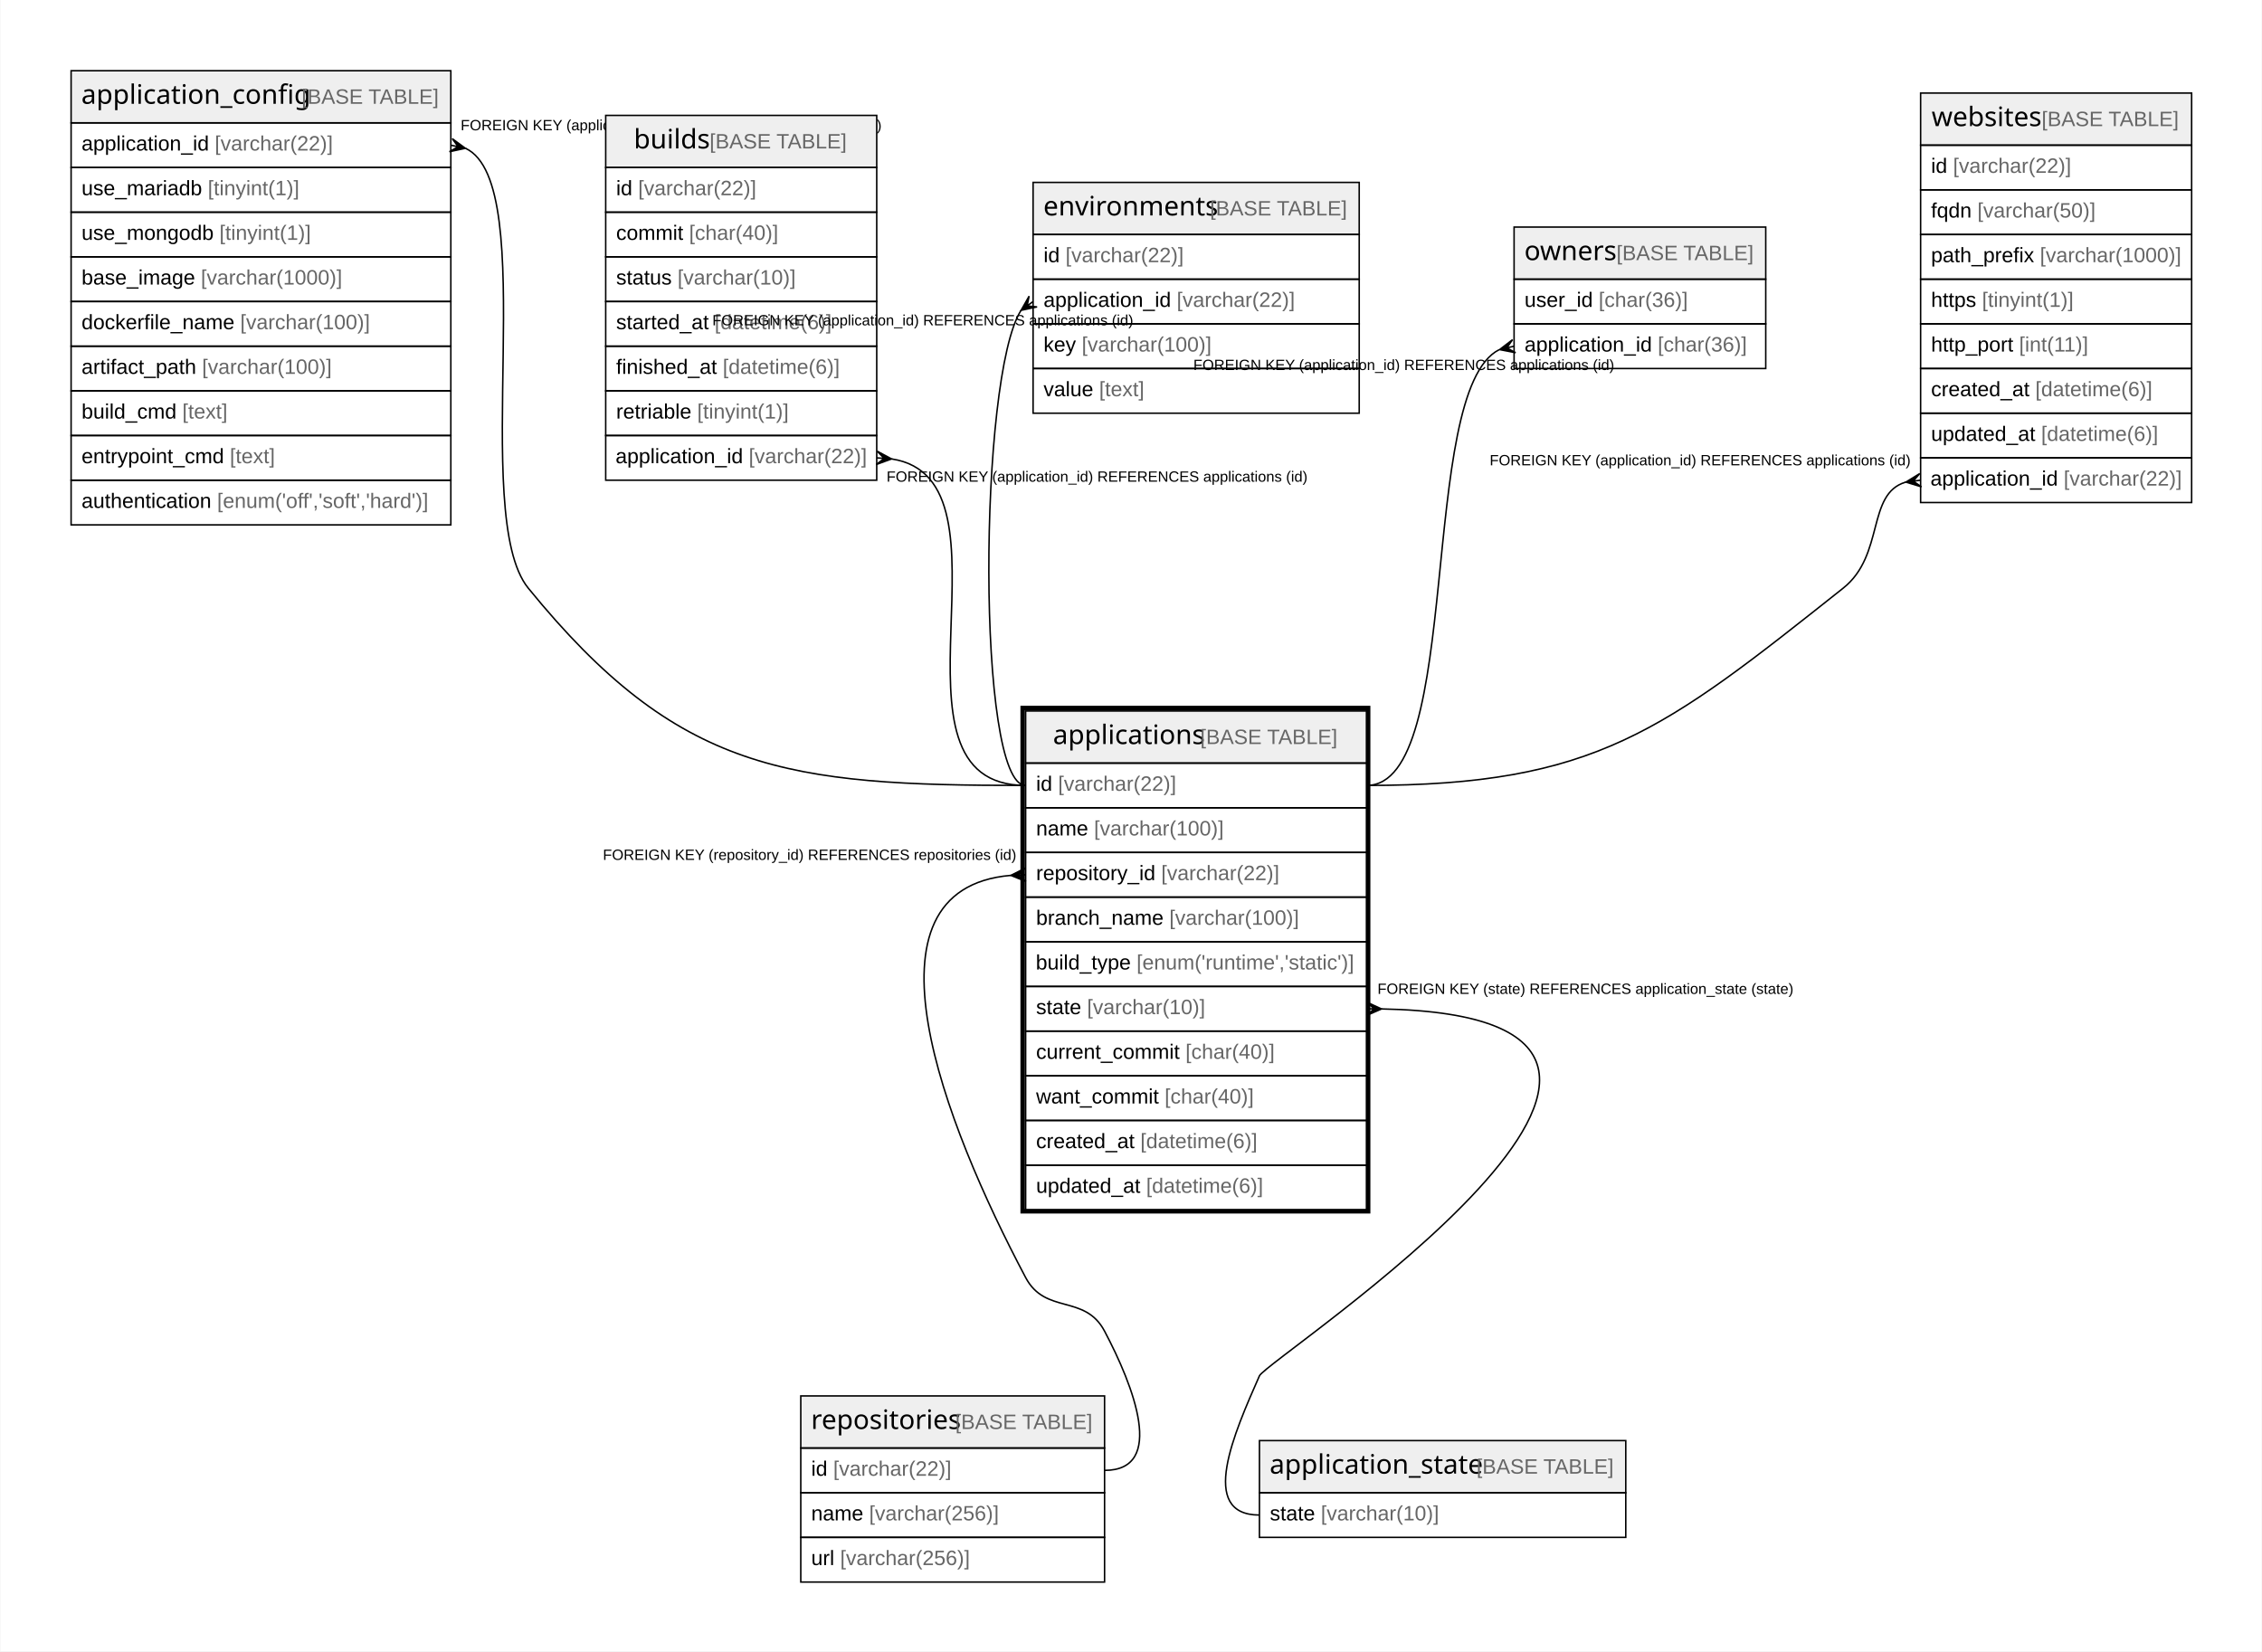
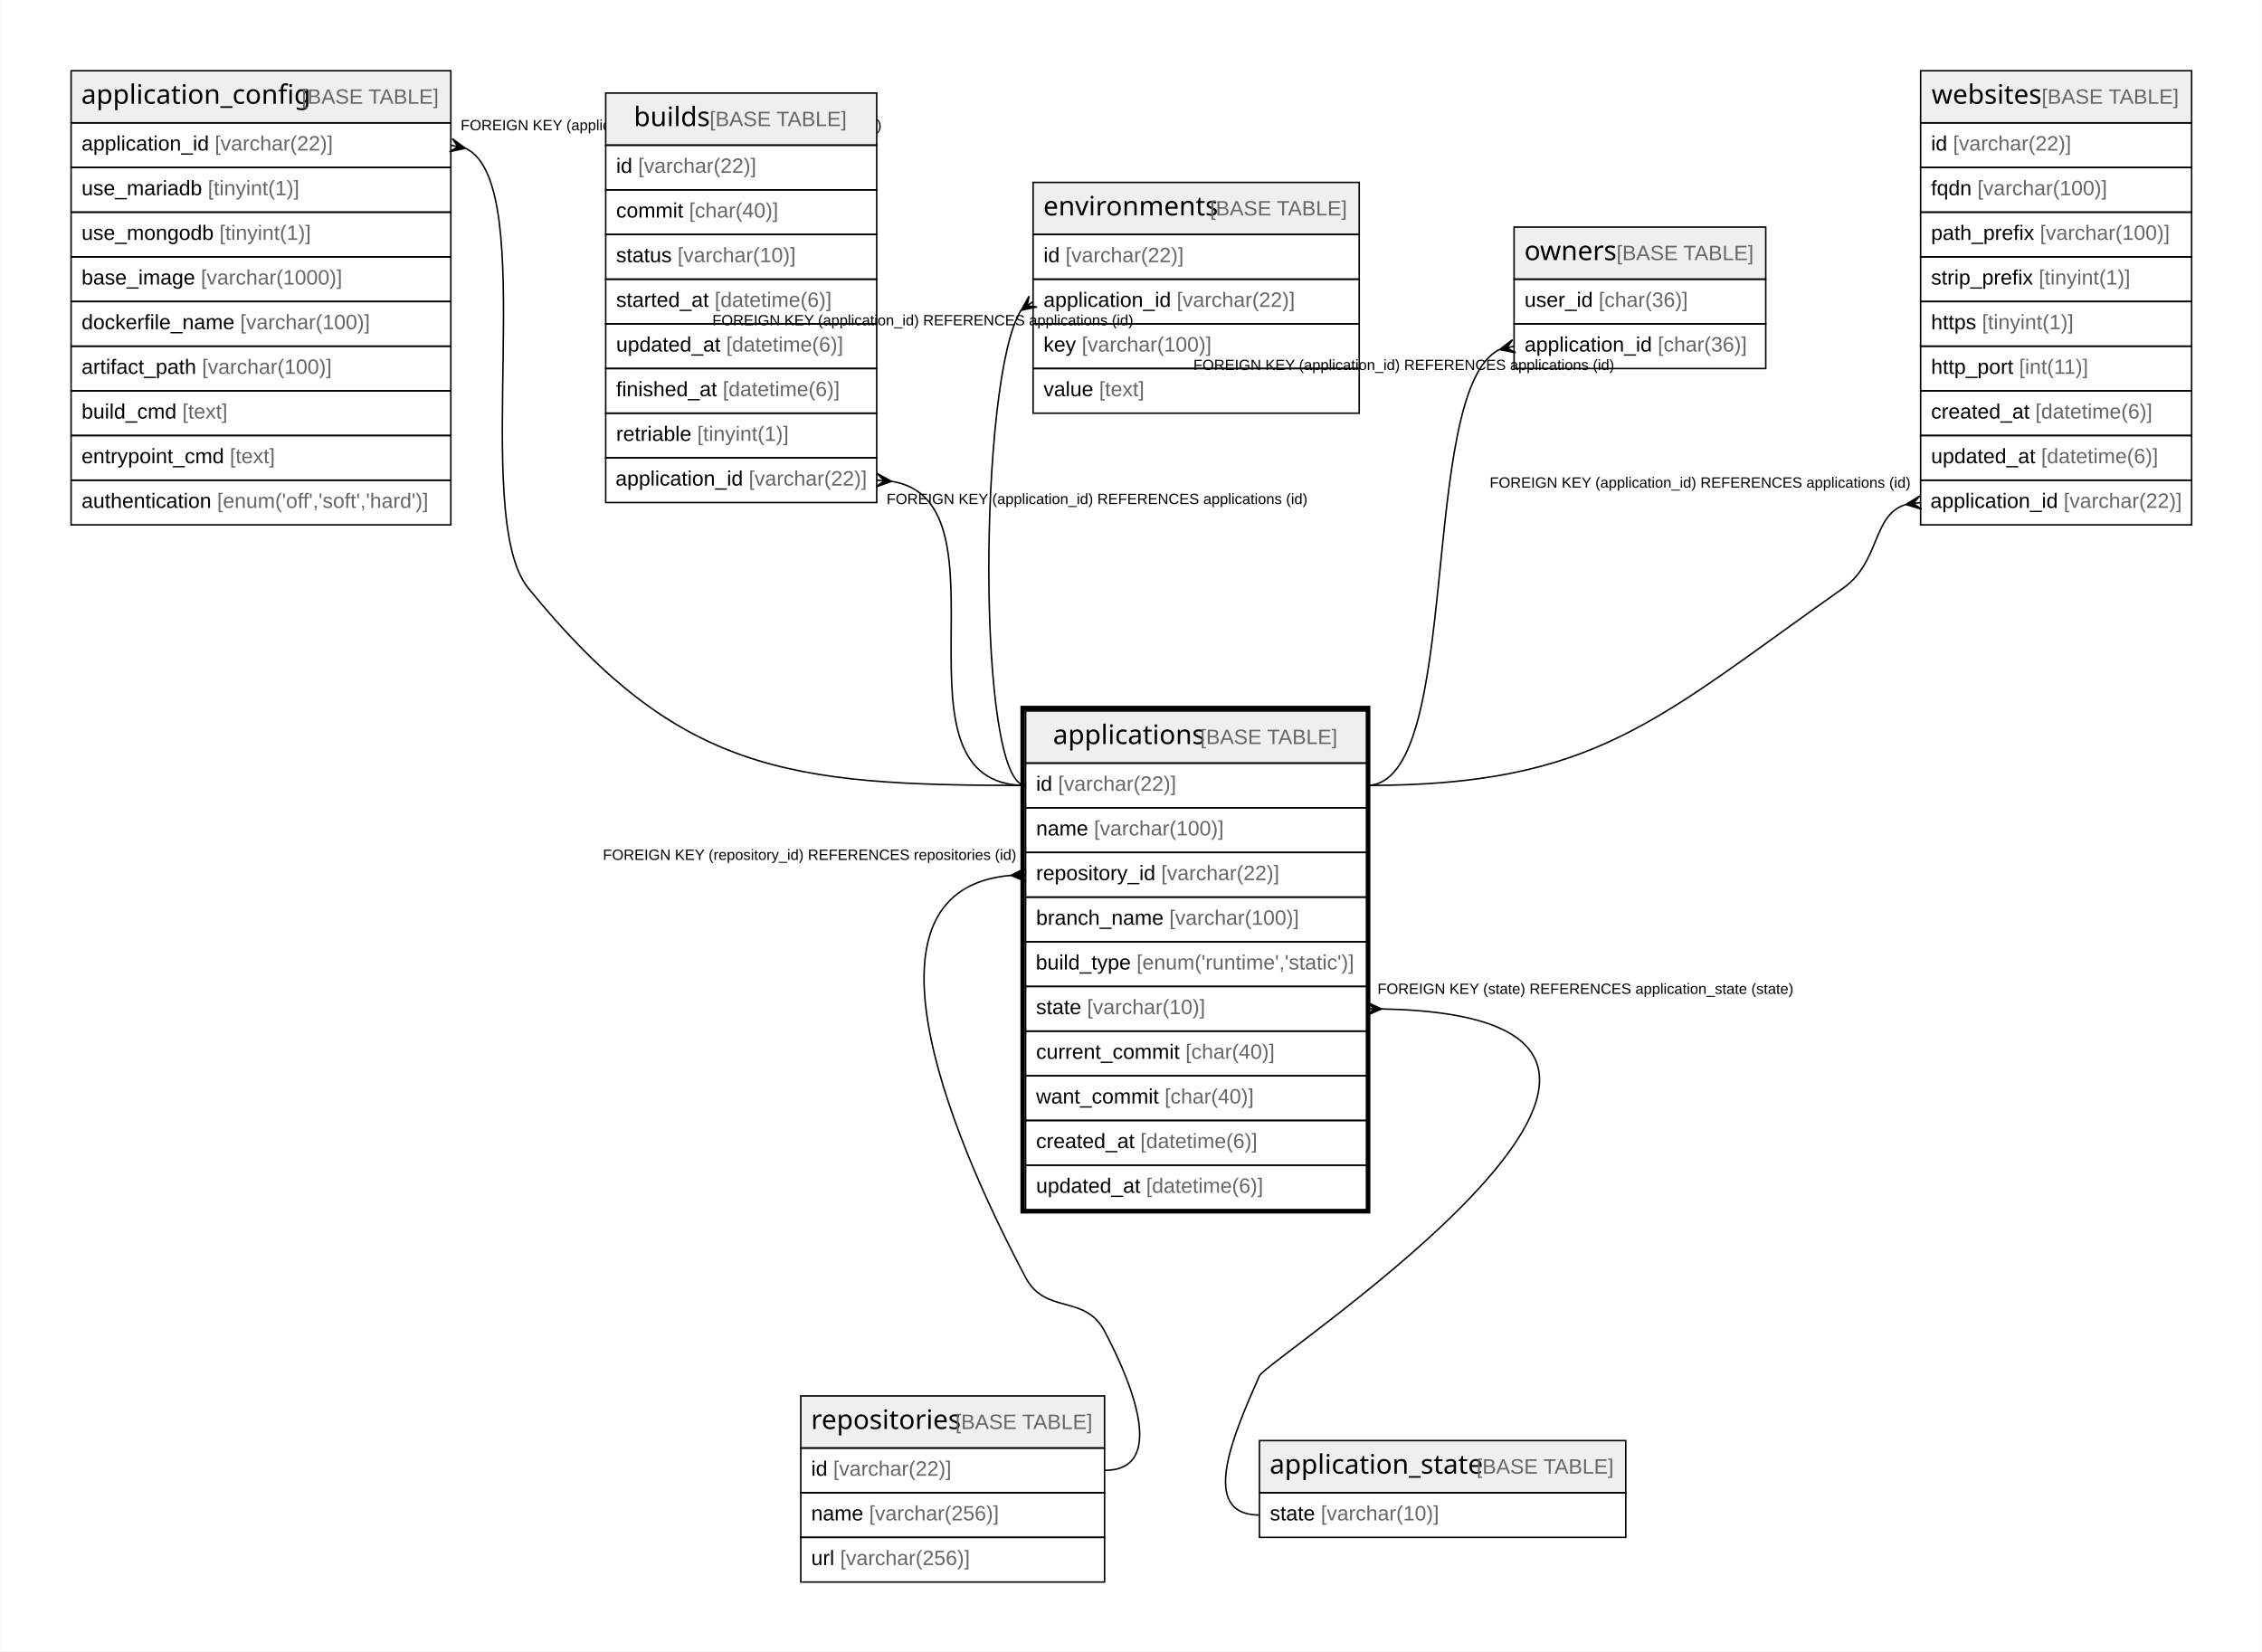
<svg xmlns="http://www.w3.org/2000/svg" width="1519pt" height="1109pt" viewBox="0.00 0.00 1518.50 1109.00">
  <g id="graph0" class="graph" transform="scale(1 1) rotate(0) translate(4 1105)">
    <polygon fill="#ffffff" stroke="transparent" points="-4,4 -4,-1105 1514.5,-1105 1514.5,4 -4,4" />
    <g id="node1" class="node">
      <polygon fill="#efefef" stroke="transparent" points="684.5,-592.5 684.5,-627.5 913.5,-627.5 913.5,-592.5 684.5,-592.5" />
      <polygon fill="none" stroke="#000000" points="684.5,-592.5 684.5,-627.5 913.5,-627.5 913.5,-592.5 684.5,-592.5" />
      <text text-anchor="start" x="702.862" y="-605.3" font-family="Arial Bold" font-size="18.00" fill="#000000">applications</text>
      <text text-anchor="start" x="797.884" y="-605.3" font-family="Arial" font-size="14.00" fill="#000000"> </text>
      <text text-anchor="start" x="801.775" y="-605.3" font-family="Arial" font-size="14.00" fill="#666666">[BASE TABLE]</text>
      <polygon fill="none" stroke="#000000" points="684.5,-562.5 684.5,-592.5 913.5,-592.5 913.5,-562.5 684.5,-562.5" />
      <text text-anchor="start" x="691.5" y="-573.9" font-family="Arial" font-size="14.00" fill="#000000">id </text>
      <text text-anchor="start" x="706.28" y="-573.9" font-family="Arial" font-size="14.00" fill="#666666">[varchar(22)]</text>
      <polygon fill="none" stroke="#000000" points="684.5,-532.5 684.5,-562.5 913.5,-562.5 913.5,-532.5 684.5,-532.5" />
      <text text-anchor="start" x="691.5" y="-543.9" font-family="Arial" font-size="14.00" fill="#000000">name </text>
      <text text-anchor="start" x="730.399" y="-543.9" font-family="Arial" font-size="14.00" fill="#666666">[varchar(100)]</text>
      <polygon fill="none" stroke="#000000" points="684.5,-502.5 684.5,-532.5 913.5,-532.5 913.5,-502.5 684.5,-502.5" />
      <text text-anchor="start" x="691.5" y="-513.9" font-family="Arial" font-size="14.00" fill="#000000">repository_id </text>
      <text text-anchor="start" x="775.511" y="-513.9" font-family="Arial" font-size="14.00" fill="#666666">[varchar(22)]</text>
      <polygon fill="none" stroke="#000000" points="684.5,-472.5 684.5,-502.5 913.5,-502.5 913.5,-472.5 684.5,-472.5" />
      <text text-anchor="start" x="691.5" y="-483.9" font-family="Arial" font-size="14.00" fill="#000000">branch_name </text>
      <text text-anchor="start" x="780.973" y="-483.9" font-family="Arial" font-size="14.00" fill="#666666">[varchar(100)]</text>
      <polygon fill="none" stroke="#000000" points="684.5,-442.5 684.5,-472.5 913.5,-472.5 913.5,-442.5 684.5,-442.5" />
      <text text-anchor="start" x="691.301" y="-453.9" font-family="Arial" font-size="14.00" fill="#000000">build_type </text>
      <text text-anchor="start" x="758.991" y="-453.9" font-family="Arial" font-size="14.00" fill="#666666">[enum('runtime','static')]</text>
      <polygon fill="none" stroke="#000000" points="684.5,-412.5 684.5,-442.5 913.5,-442.5 913.5,-412.5 684.5,-412.5" />
      <text text-anchor="start" x="691.5" y="-423.9" font-family="Arial" font-size="14.00" fill="#000000">state </text>
      <text text-anchor="start" x="725.737" y="-423.9" font-family="Arial" font-size="14.00" fill="#666666">[varchar(10)]</text>
      <polygon fill="none" stroke="#000000" points="684.5,-382.5 684.5,-412.5 913.5,-412.5 913.5,-382.5 684.5,-382.5" />
      <text text-anchor="start" x="691.5" y="-393.9" font-family="Arial" font-size="14.00" fill="#000000">current_commit </text>
      <text text-anchor="start" x="791.834" y="-393.9" font-family="Arial" font-size="14.00" fill="#666666">[char(40)]</text>
      <polygon fill="none" stroke="#000000" points="684.5,-352.5 684.5,-382.5 913.5,-382.5 913.5,-352.5 684.5,-352.5" />
      <text text-anchor="start" x="691.5" y="-363.9" font-family="Arial" font-size="14.00" fill="#000000">want_commit </text>
      <text text-anchor="start" x="777.837" y="-363.9" font-family="Arial" font-size="14.00" fill="#666666">[char(40)]</text>
      <polygon fill="none" stroke="#000000" points="684.5,-322.5 684.5,-352.5 913.5,-352.5 913.5,-322.5 684.5,-322.5" />
      <text text-anchor="start" x="691.5" y="-333.9" font-family="Arial" font-size="14.00" fill="#000000">created_at </text>
      <text text-anchor="start" x="761.528" y="-333.9" font-family="Arial" font-size="14.00" fill="#666666">[datetime(6)]</text>
      <polygon fill="none" stroke="#000000" points="684.5,-292.5 684.5,-322.5 913.5,-322.5 913.5,-292.5 684.5,-292.5" />
      <text text-anchor="start" x="691.5" y="-303.9" font-family="Arial" font-size="14.00" fill="#000000">updated_at </text>
      <text text-anchor="start" x="765.433" y="-303.9" font-family="Arial" font-size="14.00" fill="#666666">[datetime(6)]</text>
      <polygon fill="none" stroke="#000000" stroke-width="3" points="682.5,-291.5 682.5,-629.5 914.5,-629.5 914.5,-291.5 682.5,-291.5" />
    </g>
    <g id="node7" class="node">
      <polygon fill="#efefef" stroke="transparent" points="533.5,-132.5 533.5,-167.5 737.5,-167.5 737.5,-132.5 533.5,-132.5" />
      <polygon fill="none" stroke="#000000" points="533.5,-132.5 533.5,-167.5 737.5,-167.5 737.5,-132.5 533.5,-132.5" />
      <text text-anchor="start" x="540.37" y="-145.3" font-family="Arial Bold" font-size="18.00" fill="#000000">repositories</text>
      <text text-anchor="start" x="633.376" y="-145.3" font-family="Arial" font-size="14.00" fill="#000000"> </text>
      <text text-anchor="start" x="637.267" y="-145.3" font-family="Arial" font-size="14.00" fill="#666666">[BASE TABLE]</text>
      <polygon fill="none" stroke="#000000" points="533.5,-102.5 533.5,-132.5 737.5,-132.5 737.5,-102.5 533.5,-102.5" />
      <text text-anchor="start" x="540.5" y="-113.9" font-family="Arial" font-size="14.00" fill="#000000">id </text>
      <text text-anchor="start" x="555.28" y="-113.9" font-family="Arial" font-size="14.00" fill="#666666">[varchar(22)]</text>
      <polygon fill="none" stroke="#000000" points="533.5,-72.5 533.5,-102.5 737.5,-102.5 737.5,-72.5 533.5,-72.5" />
      <text text-anchor="start" x="540.5" y="-83.9" font-family="Arial" font-size="14.00" fill="#000000">name </text>
      <text text-anchor="start" x="579.399" y="-83.9" font-family="Arial" font-size="14.00" fill="#666666">[varchar(256)]</text>
      <polygon fill="none" stroke="#000000" points="533.5,-42.5 533.5,-72.5 737.5,-72.5 737.5,-42.5 533.5,-42.5" />
      <text text-anchor="start" x="540.5" y="-53.9" font-family="Arial" font-size="14.00" fill="#000000">url </text>
      <text text-anchor="start" x="559.94" y="-53.9" font-family="Arial" font-size="14.00" fill="#666666">[varchar(256)]</text>
    </g>
    <g id="edge6" class="edge">
      <path fill="none" stroke="#000000" d="M674.403,-517.083C568.019,-507.925 629.88,-350.129 684.5,-247 697.828,-221.836 724.172,-236.164 737.5,-211 756.949,-174.277 779.056,-117.5 737.5,-117.5" />
      <polygon fill="#000000" stroke="#000000" points="674.509,-517.087 684.314,-521.996 679.504,-517.293 684.5,-517.5 684.5,-517.5 684.5,-517.5 679.504,-517.293 684.686,-513.004 674.509,-517.087 674.509,-517.087" />
      <text text-anchor="start" x="400.611" y="-527.5" font-family="Arial" font-size="10.00" fill="#000000">FOREIGN KEY (repository_id) REFERENCES repositories (id)</text>
    </g>
    <g id="node8" class="node">
      <polygon fill="#efefef" stroke="transparent" points="841.5,-102.5 841.5,-137.5 1087.5,-137.5 1087.5,-102.5 841.5,-102.5" />
      <polygon fill="none" stroke="#000000" points="841.5,-102.5 841.5,-137.5 1087.5,-137.5 1087.5,-102.5 841.5,-102.5" />
      <text text-anchor="start" x="848.351" y="-115.3" font-family="Arial Bold" font-size="18.00" fill="#000000">application_state</text>
      <text text-anchor="start" x="983.396" y="-115.3" font-family="Arial" font-size="14.00" fill="#000000"> </text>
      <text text-anchor="start" x="987.286" y="-115.3" font-family="Arial" font-size="14.00" fill="#666666">[BASE TABLE]</text>
      <polygon fill="none" stroke="#000000" points="841.5,-72.5 841.5,-102.5 1087.5,-102.5 1087.5,-72.5 841.5,-72.5" />
      <text text-anchor="start" x="848.5" y="-83.9" font-family="Arial" font-size="14.00" fill="#000000">state </text>
      <text text-anchor="start" x="882.737" y="-83.9" font-family="Arial" font-size="14.00" fill="#666666">[varchar(10)]</text>
    </g>
    <g id="edge7" class="edge">
      <path fill="none" stroke="#000000" d="M923.638,-427.404C1201.093,-422.023 846.505,-192.378 841.5,-181 824.767,-142.962 799.944,-87.5 841.5,-87.5" />
      <polygon fill="#000000" stroke="#000000" points="923.5,-427.405 913.457,-423 918.5,-427.453 913.5,-427.5 913.5,-427.5 913.5,-427.5 918.5,-427.453 913.543,-432 923.5,-427.405 923.5,-427.405" />
      <text text-anchor="start" x="920.761" y="-437.5" font-family="Arial" font-size="10.00" fill="#000000">FOREIGN KEY (state) REFERENCES application_state (state)</text>
    </g>
    <g id="node2" class="node">
      <polygon fill="#efefef" stroke="transparent" points="43.5,-1022.5 43.5,-1057.5 298.5,-1057.5 298.5,-1022.5 43.5,-1022.5" />
      <polygon fill="none" stroke="#000000" points="43.5,-1022.5 43.5,-1057.5 298.5,-1057.5 298.5,-1022.5 43.5,-1022.5" />
      <text text-anchor="start" x="50.352" y="-1035.3" font-family="Arial Bold" font-size="18.00" fill="#000000">application_config</text>
      <text text-anchor="start" x="194.395" y="-1035.3" font-family="Arial" font-size="14.00" fill="#000000"> </text>
      <text text-anchor="start" x="198.285" y="-1035.3" font-family="Arial" font-size="14.00" fill="#666666">[BASE TABLE]</text>
      <polygon fill="none" stroke="#000000" points="43.5,-992.5 43.5,-1022.5 298.5,-1022.5 298.5,-992.5 43.5,-992.5" />
      <text text-anchor="start" x="50.5" y="-1003.9" font-family="Arial" font-size="14.00" fill="#000000">application_id </text>
      <text text-anchor="start" x="139.968" y="-1003.9" font-family="Arial" font-size="14.00" fill="#666666">[varchar(22)]</text>
      <polygon fill="none" stroke="#000000" points="43.5,-962.5 43.5,-992.5 298.5,-992.5 298.5,-962.5 43.5,-962.5" />
      <text text-anchor="start" x="50.5" y="-973.9" font-family="Arial" font-size="14.00" fill="#000000">use_mariadb </text>
      <text text-anchor="start" x="135.297" y="-973.9" font-family="Arial" font-size="14.00" fill="#666666">[tinyint(1)]</text>
      <polygon fill="none" stroke="#000000" points="43.5,-932.5 43.5,-962.5 298.5,-962.5 298.5,-932.5 43.5,-932.5" />
      <text text-anchor="start" x="50.5" y="-943.9" font-family="Arial" font-size="14.00" fill="#000000">use_mongodb </text>
      <text text-anchor="start" x="143.095" y="-943.9" font-family="Arial" font-size="14.00" fill="#666666">[tinyint(1)]</text>
      <polygon fill="none" stroke="#000000" points="43.5,-902.5 43.5,-932.5 298.5,-932.5 298.5,-902.5 43.5,-902.5" />
      <text text-anchor="start" x="50.5" y="-913.9" font-family="Arial" font-size="14.00" fill="#000000">base_image </text>
      <text text-anchor="start" x="130.636" y="-913.9" font-family="Arial" font-size="14.00" fill="#666666">[varchar(1000)]</text>
      <polygon fill="none" stroke="#000000" points="43.5,-872.5 43.5,-902.5 298.5,-902.5 298.5,-872.5 43.5,-872.5" />
      <text text-anchor="start" x="50.5" y="-883.9" font-family="Arial" font-size="14.00" fill="#000000">dockerfile_name </text>
      <text text-anchor="start" x="157.076" y="-883.9" font-family="Arial" font-size="14.00" fill="#666666">[varchar(100)]</text>
      <polygon fill="none" stroke="#000000" points="43.5,-842.5 43.5,-872.5 298.5,-872.5 298.5,-842.5 43.5,-842.5" />
      <text text-anchor="start" x="50.5" y="-853.9" font-family="Arial" font-size="14.00" fill="#000000">artifact_path </text>
      <text text-anchor="start" x="131.416" y="-853.9" font-family="Arial" font-size="14.00" fill="#666666">[varchar(100)]</text>
      <polygon fill="none" stroke="#000000" points="43.5,-812.5 43.5,-842.5 298.5,-842.5 298.5,-812.5 43.5,-812.5" />
      <text text-anchor="start" x="50.5" y="-823.9" font-family="Arial" font-size="14.00" fill="#000000">build_cmd </text>
      <text text-anchor="start" x="118.177" y="-823.9" font-family="Arial" font-size="14.00" fill="#666666">[text]</text>
      <polygon fill="none" stroke="#000000" points="43.5,-782.5 43.5,-812.5 298.5,-812.5 298.5,-782.5 43.5,-782.5" />
      <text text-anchor="start" x="50.5" y="-793.9" font-family="Arial" font-size="14.00" fill="#000000">entrypoint_cmd </text>
      <text text-anchor="start" x="150.078" y="-793.9" font-family="Arial" font-size="14.00" fill="#666666">[text]</text>
      <polygon fill="none" stroke="#000000" points="43.5,-752.5 43.5,-782.5 298.5,-782.5 298.5,-752.5 43.5,-752.5" />
      <text text-anchor="start" x="50.5" y="-763.9" font-family="Arial" font-size="14.00" fill="#000000">authentication </text>
      <text text-anchor="start" x="141.536" y="-763.9" font-family="Arial" font-size="14.00" fill="#666666">[enum('off','soft','hard')]</text>
    </g>
    <g id="edge1" class="edge">
      <path fill="none" stroke="#000000" d="M308.43,-1005.37C359.626,-981.233 310.455,-759.208 350.5,-710 451.3,-586.133 524.801,-577.5 684.5,-577.5" />
      <polygon fill="#000000" stroke="#000000" points="308.277,-1005.402 297.556,-1003.1 303.389,-1006.451 298.5,-1007.5 298.5,-1007.5 298.5,-1007.5 303.389,-1006.451 299.444,-1011.9 308.277,-1005.402 308.277,-1005.402" />
      <text text-anchor="start" x="305.102" y="-1017.5" font-family="Arial" font-size="10.00" fill="#000000">FOREIGN KEY (application_id) REFERENCES applications (id)</text>
    </g>
    <g id="node3" class="node">
-       <polygon fill="#efefef" stroke="transparent" points="402.5,-992.5 402.5,-1027.5 584.5,-1027.5 584.5,-992.5 402.5,-992.5" />
-       <polygon fill="none" stroke="#000000" points="402.5,-992.5 402.5,-1027.5 584.5,-1027.5 584.5,-992.5 402.5,-992.5" />
-       <text text-anchor="start" x="421.37" y="-1005.3" font-family="Arial Bold" font-size="18.00" fill="#000000">builds</text>
-       <text text-anchor="start" x="468.377" y="-1005.3" font-family="Arial" font-size="14.00" fill="#000000"> </text>
-       <text text-anchor="start" x="472.267" y="-1005.3" font-family="Arial" font-size="14.00" fill="#666666">[BASE TABLE]</text>
-       <polygon fill="none" stroke="#000000" points="402.5,-962.5 402.5,-992.5 584.5,-992.5 584.5,-962.5 402.5,-962.5" />
-       <text text-anchor="start" x="409.5" y="-973.9" font-family="Arial" font-size="14.00" fill="#000000">id </text>
-       <text text-anchor="start" x="424.28" y="-973.9" font-family="Arial" font-size="14.00" fill="#666666">[varchar(22)]</text>
-       <polygon fill="none" stroke="#000000" points="402.5,-932.5 402.5,-962.5 584.5,-962.5 584.5,-932.5 402.5,-932.5" />
-       <text text-anchor="start" x="409.5" y="-943.9" font-family="Arial" font-size="14.00" fill="#000000">commit </text>
-       <text text-anchor="start" x="458.492" y="-943.9" font-family="Arial" font-size="14.00" fill="#666666">[char(40)]</text>
-       <polygon fill="none" stroke="#000000" points="402.5,-902.5 402.5,-932.5 584.5,-932.5 584.5,-902.5 402.5,-902.5" />
-       <text text-anchor="start" x="409.5" y="-913.9" font-family="Arial" font-size="14.00" fill="#000000">status </text>
-       <text text-anchor="start" x="450.737" y="-913.9" font-family="Arial" font-size="14.00" fill="#666666">[varchar(10)]</text>
-       <polygon fill="none" stroke="#000000" points="402.5,-872.5 402.5,-902.5 584.5,-902.5 584.5,-872.5 402.5,-872.5" />
-       <text text-anchor="start" x="409.5" y="-883.9" font-family="Arial" font-size="14.00" fill="#000000">started_at </text>
-       <text text-anchor="start" x="475.636" y="-883.9" font-family="Arial" font-size="14.00" fill="#666666">[datetime(6)]</text>
-       <polygon fill="none" stroke="#000000" points="402.5,-842.5 402.5,-872.5 584.5,-872.5 584.5,-842.5 402.5,-842.5" />
-       <text text-anchor="start" x="409.5" y="-853.9" font-family="Arial" font-size="14.00" fill="#000000">finished_at </text>
-       <text text-anchor="start" x="481.081" y="-853.9" font-family="Arial" font-size="14.00" fill="#666666">[datetime(6)]</text>
-       <polygon fill="none" stroke="#000000" points="402.5,-812.5 402.5,-842.5 584.5,-842.5 584.5,-812.5 402.5,-812.5" />
-       <text text-anchor="start" x="409.5" y="-823.9" font-family="Arial" font-size="14.00" fill="#000000">retriable </text>
-       <text text-anchor="start" x="463.946" y="-823.9" font-family="Arial" font-size="14.00" fill="#666666">[tinyint(1)]</text>
-       <polygon fill="none" stroke="#000000" points="402.5,-782.5 402.5,-812.5 584.5,-812.5 584.5,-782.5 402.5,-782.5" />
-       <text text-anchor="start" x="409.098" y="-793.9" font-family="Arial" font-size="14.00" fill="#000000">application_id </text>
-       <text text-anchor="start" x="498.566" y="-793.9" font-family="Arial" font-size="14.00" fill="#666666">[varchar(22)]</text>
+       <polygon fill="#efefef" stroke="transparent" points="402.5,-1007.5 402.5,-1042.5 584.5,-1042.5 584.5,-1007.5 402.5,-1007.5" />
+       <polygon fill="none" stroke="#000000" points="402.5,-1007.5 402.5,-1042.5 584.5,-1042.5 584.5,-1007.5 402.5,-1007.5" />
+       <text text-anchor="start" x="421.37" y="-1020.3" font-family="Arial Bold" font-size="18.00" fill="#000000">builds</text>
+       <text text-anchor="start" x="468.377" y="-1020.3" font-family="Arial" font-size="14.00" fill="#000000"> </text>
+       <text text-anchor="start" x="472.267" y="-1020.3" font-family="Arial" font-size="14.00" fill="#666666">[BASE TABLE]</text>
+       <polygon fill="none" stroke="#000000" points="402.5,-977.5 402.5,-1007.5 584.5,-1007.5 584.5,-977.5 402.5,-977.5" />
+       <text text-anchor="start" x="409.5" y="-988.9" font-family="Arial" font-size="14.00" fill="#000000">id </text>
+       <text text-anchor="start" x="424.28" y="-988.9" font-family="Arial" font-size="14.00" fill="#666666">[varchar(22)]</text>
+       <polygon fill="none" stroke="#000000" points="402.5,-947.5 402.5,-977.5 584.5,-977.5 584.5,-947.5 402.5,-947.5" />
+       <text text-anchor="start" x="409.5" y="-958.9" font-family="Arial" font-size="14.00" fill="#000000">commit </text>
+       <text text-anchor="start" x="458.492" y="-958.9" font-family="Arial" font-size="14.00" fill="#666666">[char(40)]</text>
+       <polygon fill="none" stroke="#000000" points="402.5,-917.5 402.5,-947.5 584.5,-947.5 584.5,-917.5 402.5,-917.5" />
+       <text text-anchor="start" x="409.5" y="-928.9" font-family="Arial" font-size="14.00" fill="#000000">status </text>
+       <text text-anchor="start" x="450.737" y="-928.9" font-family="Arial" font-size="14.00" fill="#666666">[varchar(10)]</text>
+       <polygon fill="none" stroke="#000000" points="402.5,-887.5 402.5,-917.5 584.5,-917.5 584.5,-887.5 402.5,-887.5" />
+       <text text-anchor="start" x="409.5" y="-898.9" font-family="Arial" font-size="14.00" fill="#000000">started_at </text>
+       <text text-anchor="start" x="475.636" y="-898.9" font-family="Arial" font-size="14.00" fill="#666666">[datetime(6)]</text>
+       <polygon fill="none" stroke="#000000" points="402.5,-857.5 402.5,-887.5 584.5,-887.5 584.5,-857.5 402.5,-857.5" />
+       <text text-anchor="start" x="409.5" y="-868.9" font-family="Arial" font-size="14.00" fill="#000000">updated_at </text>
+       <text text-anchor="start" x="483.433" y="-868.9" font-family="Arial" font-size="14.00" fill="#666666">[datetime(6)]</text>
+       <polygon fill="none" stroke="#000000" points="402.5,-827.5 402.5,-857.5 584.5,-857.5 584.5,-827.5 402.5,-827.5" />
+       <text text-anchor="start" x="409.5" y="-838.9" font-family="Arial" font-size="14.00" fill="#000000">finished_at </text>
+       <text text-anchor="start" x="481.081" y="-838.9" font-family="Arial" font-size="14.00" fill="#666666">[datetime(6)]</text>
+       <polygon fill="none" stroke="#000000" points="402.5,-797.5 402.5,-827.5 584.5,-827.5 584.5,-797.5 402.5,-797.5" />
+       <text text-anchor="start" x="409.5" y="-808.9" font-family="Arial" font-size="14.00" fill="#000000">retriable </text>
+       <text text-anchor="start" x="463.946" y="-808.9" font-family="Arial" font-size="14.00" fill="#666666">[tinyint(1)]</text>
+       <polygon fill="none" stroke="#000000" points="402.5,-767.5 402.5,-797.5 584.5,-797.5 584.5,-767.5 402.5,-767.5" />
+       <text text-anchor="start" x="409.098" y="-778.9" font-family="Arial" font-size="14.00" fill="#000000">application_id </text>
+       <text text-anchor="start" x="498.566" y="-778.9" font-family="Arial" font-size="14.00" fill="#666666">[varchar(22)]</text>
    </g>
    <g id="edge2" class="edge">
-       <path fill="none" stroke="#000000" d="M594.48,-796.788C684.526,-783.133 580.661,-577.5 684.5,-577.5" />
-       <polygon fill="#000000" stroke="#000000" points="594.475,-796.789 584.18,-793.011 589.487,-797.144 584.5,-797.5 584.5,-797.5 584.5,-797.5 589.487,-797.144 584.82,-801.989 594.475,-796.789 594.475,-796.789" />
-       <text text-anchor="start" x="591.102" y="-781.5" font-family="Arial" font-size="10.00" fill="#000000">FOREIGN KEY (application_id) REFERENCES applications (id)</text>
+       <path fill="none" stroke="#000000" d="M594.708,-781.716C678.715,-767.953 586.79,-577.5 684.5,-577.5" />
+       <polygon fill="#000000" stroke="#000000" points="594.471,-781.735 584.156,-778.013 589.485,-782.117 584.5,-782.5 584.5,-782.5 584.5,-782.5 589.485,-782.117 584.844,-786.987 594.471,-781.735 594.471,-781.735" />
+       <text text-anchor="start" x="591.102" y="-766.5" font-family="Arial" font-size="10.00" fill="#000000">FOREIGN KEY (application_id) REFERENCES applications (id)</text>
    </g>
    <g id="node4" class="node">
      <polygon fill="#efefef" stroke="transparent" points="689.5,-947.5 689.5,-982.5 908.5,-982.5 908.5,-947.5 689.5,-947.5" />
      <polygon fill="none" stroke="#000000" points="689.5,-947.5 689.5,-982.5 908.5,-982.5 908.5,-947.5 689.5,-947.5" />
      <text text-anchor="start" x="696.364" y="-960.3" font-family="Arial Bold" font-size="18.00" fill="#000000">environments</text>
      <text text-anchor="start" x="804.382" y="-960.3" font-family="Arial" font-size="14.00" fill="#000000"> </text>
      <text text-anchor="start" x="808.273" y="-960.3" font-family="Arial" font-size="14.00" fill="#666666">[BASE TABLE]</text>
      <polygon fill="none" stroke="#000000" points="689.5,-917.5 689.5,-947.5 908.5,-947.5 908.5,-917.5 689.5,-917.5" />
      <text text-anchor="start" x="696.5" y="-928.9" font-family="Arial" font-size="14.00" fill="#000000">id </text>
      <text text-anchor="start" x="711.28" y="-928.9" font-family="Arial" font-size="14.00" fill="#666666">[varchar(22)]</text>
      <polygon fill="none" stroke="#000000" points="689.5,-887.5 689.5,-917.5 908.5,-917.5 908.5,-887.5 689.5,-887.5" />
      <text text-anchor="start" x="696.5" y="-898.9" font-family="Arial" font-size="14.00" fill="#000000">application_id </text>
      <text text-anchor="start" x="785.968" y="-898.9" font-family="Arial" font-size="14.00" fill="#666666">[varchar(22)]</text>
      <polygon fill="none" stroke="#000000" points="689.5,-857.5 689.5,-887.5 908.5,-887.5 908.5,-857.5 689.5,-857.5" />
      <text text-anchor="start" x="696.5" y="-868.9" font-family="Arial" font-size="14.00" fill="#000000">key </text>
      <text text-anchor="start" x="722.173" y="-868.9" font-family="Arial" font-size="14.00" fill="#666666">[varchar(100)]</text>
      <polygon fill="none" stroke="#000000" points="689.5,-827.5 689.5,-857.5 908.5,-857.5 908.5,-827.5 689.5,-827.5" />
      <text text-anchor="start" x="696.5" y="-838.9" font-family="Arial" font-size="14.00" fill="#000000">value </text>
      <text text-anchor="start" x="733.845" y="-838.9" font-family="Arial" font-size="14.00" fill="#666666">[text]</text>
    </g>
    <g id="edge3" class="edge">
      <path fill="none" stroke="#000000" d="M681.428,-896.582C652.847,-852.533 651.277,-577.5 684.5,-577.5" />
      <polygon fill="#000000" stroke="#000000" points="681.435,-896.587 686.839,-906.129 685.468,-899.544 689.5,-902.5 689.5,-902.5 689.5,-902.5 685.468,-899.544 692.161,-898.871 681.435,-896.587 681.435,-896.587" />
      <text text-anchor="start" x="474.102" y="-886.5" font-family="Arial" font-size="10.00" fill="#000000">FOREIGN KEY (application_id) REFERENCES applications (id)</text>
    </g>
    <g id="node5" class="node">
      <polygon fill="#efefef" stroke="transparent" points="1012.5,-917.5 1012.5,-952.5 1181.5,-952.5 1181.5,-917.5 1012.5,-917.5" />
      <polygon fill="none" stroke="#000000" points="1012.5,-917.5 1012.5,-952.5 1181.5,-952.5 1181.5,-917.5 1012.5,-917.5" />
      <text text-anchor="start" x="1019.371" y="-930.3" font-family="Arial Bold" font-size="18.00" fill="#000000">owners</text>
      <text text-anchor="start" x="1077.376" y="-930.3" font-family="Arial" font-size="14.00" fill="#000000"> </text>
      <text text-anchor="start" x="1081.266" y="-930.3" font-family="Arial" font-size="14.00" fill="#666666">[BASE TABLE]</text>
      <polygon fill="none" stroke="#000000" points="1012.5,-887.5 1012.5,-917.5 1181.5,-917.5 1181.5,-887.5 1012.5,-887.5" />
      <text text-anchor="start" x="1019.5" y="-898.9" font-family="Arial" font-size="14.00" fill="#000000">user_id </text>
      <text text-anchor="start" x="1069.288" y="-898.9" font-family="Arial" font-size="14.00" fill="#666666">[char(36)]</text>
      <polygon fill="none" stroke="#000000" points="1012.5,-857.5 1012.5,-887.5 1181.5,-887.5 1181.5,-857.5 1012.5,-857.5" />
      <text text-anchor="start" x="1019.5" y="-868.9" font-family="Arial" font-size="14.00" fill="#000000">application_id </text>
      <text text-anchor="start" x="1108.968" y="-868.9" font-family="Arial" font-size="14.00" fill="#666666">[char(36)]</text>
    </g>
    <g id="edge4" class="edge">
      <path fill="none" stroke="#000000" d="M1002.433,-870.125C947.194,-842.207 979.002,-577.5 913.5,-577.5" />
      <polygon fill="#000000" stroke="#000000" points="1002.767,-870.204 1011.467,-876.88 1007.634,-871.352 1012.5,-872.5 1012.5,-872.5 1012.5,-872.5 1007.634,-871.352 1013.533,-868.12 1002.767,-870.204 1002.767,-870.204" />
      <text text-anchor="start" x="797.102" y="-856.5" font-family="Arial" font-size="10.00" fill="#000000">FOREIGN KEY (application_id) REFERENCES applications (id)</text>
    </g>
    <g id="node6" class="node">
-       <polygon fill="#efefef" stroke="transparent" points="1285.5,-1007.5 1285.5,-1042.5 1467.5,-1042.5 1467.5,-1007.5 1285.5,-1007.5" />
-       <polygon fill="none" stroke="#000000" points="1285.5,-1007.5 1285.5,-1042.5 1467.5,-1042.5 1467.5,-1007.5 1285.5,-1007.5" />
-       <text text-anchor="start" x="1292.869" y="-1020.3" font-family="Arial Bold" font-size="18.00" fill="#000000">websites</text>
-       <text text-anchor="start" x="1362.878" y="-1020.3" font-family="Arial" font-size="14.00" fill="#000000"> </text>
-       <text text-anchor="start" x="1366.768" y="-1020.3" font-family="Arial" font-size="14.00" fill="#666666">[BASE TABLE]</text>
-       <polygon fill="none" stroke="#000000" points="1285.5,-977.5 1285.5,-1007.5 1467.5,-1007.5 1467.5,-977.5 1285.5,-977.5" />
-       <text text-anchor="start" x="1292.5" y="-988.9" font-family="Arial" font-size="14.00" fill="#000000">id </text>
-       <text text-anchor="start" x="1307.28" y="-988.9" font-family="Arial" font-size="14.00" fill="#666666">[varchar(22)]</text>
-       <polygon fill="none" stroke="#000000" points="1285.5,-947.5 1285.5,-977.5 1467.5,-977.5 1467.5,-947.5 1285.5,-947.5" />
-       <text text-anchor="start" x="1292.5" y="-958.9" font-family="Arial" font-size="14.00" fill="#000000">fqdn </text>
-       <text text-anchor="start" x="1323.629" y="-958.9" font-family="Arial" font-size="14.00" fill="#666666">[varchar(50)]</text>
-       <polygon fill="none" stroke="#000000" points="1285.5,-917.5 1285.5,-947.5 1467.5,-947.5 1467.5,-917.5 1285.5,-917.5" />
-       <text text-anchor="start" x="1292.482" y="-928.9" font-family="Arial" font-size="14.00" fill="#000000">path_prefix </text>
-       <text text-anchor="start" x="1365.616" y="-928.9" font-family="Arial" font-size="14.00" fill="#666666">[varchar(1000)]</text>
-       <polygon fill="none" stroke="#000000" points="1285.5,-887.5 1285.5,-917.5 1467.5,-917.5 1467.5,-887.5 1285.5,-887.5" />
-       <text text-anchor="start" x="1292.5" y="-898.9" font-family="Arial" font-size="14.00" fill="#000000">https </text>
-       <text text-anchor="start" x="1326.737" y="-898.9" font-family="Arial" font-size="14.00" fill="#666666">[tinyint(1)]</text>
-       <polygon fill="none" stroke="#000000" points="1285.5,-857.5 1285.5,-887.5 1467.5,-887.5 1467.5,-857.5 1285.5,-857.5" />
-       <text text-anchor="start" x="1292.5" y="-868.9" font-family="Arial" font-size="14.00" fill="#000000">http_port </text>
-       <text text-anchor="start" x="1351.636" y="-868.9" font-family="Arial" font-size="14.00" fill="#666666">[int(11)]</text>
-       <polygon fill="none" stroke="#000000" points="1285.5,-827.5 1285.5,-857.5 1467.5,-857.5 1467.5,-827.5 1285.5,-827.5" />
-       <text text-anchor="start" x="1292.5" y="-838.9" font-family="Arial" font-size="14.00" fill="#000000">created_at </text>
-       <text text-anchor="start" x="1362.528" y="-838.9" font-family="Arial" font-size="14.00" fill="#666666">[datetime(6)]</text>
-       <polygon fill="none" stroke="#000000" points="1285.5,-797.5 1285.5,-827.5 1467.5,-827.5 1467.5,-797.5 1285.5,-797.5" />
-       <text text-anchor="start" x="1292.5" y="-808.9" font-family="Arial" font-size="14.00" fill="#000000">updated_at </text>
-       <text text-anchor="start" x="1366.433" y="-808.9" font-family="Arial" font-size="14.00" fill="#666666">[datetime(6)]</text>
-       <polygon fill="none" stroke="#000000" points="1285.5,-767.5 1285.5,-797.5 1467.5,-797.5 1467.5,-767.5 1285.5,-767.5" />
-       <text text-anchor="start" x="1292.098" y="-778.9" font-family="Arial" font-size="14.00" fill="#000000">application_id </text>
-       <text text-anchor="start" x="1381.566" y="-778.9" font-family="Arial" font-size="14.00" fill="#666666">[varchar(22)]</text>
+       <polygon fill="#efefef" stroke="transparent" points="1285.5,-1022.5 1285.5,-1057.5 1467.5,-1057.5 1467.5,-1022.5 1285.5,-1022.5" />
+       <polygon fill="none" stroke="#000000" points="1285.5,-1022.5 1285.5,-1057.5 1467.5,-1057.5 1467.5,-1022.5 1285.5,-1022.5" />
+       <text text-anchor="start" x="1292.869" y="-1035.3" font-family="Arial Bold" font-size="18.00" fill="#000000">websites</text>
+       <text text-anchor="start" x="1362.878" y="-1035.3" font-family="Arial" font-size="14.00" fill="#000000"> </text>
+       <text text-anchor="start" x="1366.768" y="-1035.3" font-family="Arial" font-size="14.00" fill="#666666">[BASE TABLE]</text>
+       <polygon fill="none" stroke="#000000" points="1285.5,-992.5 1285.5,-1022.5 1467.5,-1022.5 1467.5,-992.5 1285.5,-992.5" />
+       <text text-anchor="start" x="1292.5" y="-1003.9" font-family="Arial" font-size="14.00" fill="#000000">id </text>
+       <text text-anchor="start" x="1307.28" y="-1003.9" font-family="Arial" font-size="14.00" fill="#666666">[varchar(22)]</text>
+       <polygon fill="none" stroke="#000000" points="1285.5,-962.5 1285.5,-992.5 1467.5,-992.5 1467.5,-962.5 1285.5,-962.5" />
+       <text text-anchor="start" x="1292.5" y="-973.9" font-family="Arial" font-size="14.00" fill="#000000">fqdn </text>
+       <text text-anchor="start" x="1323.629" y="-973.9" font-family="Arial" font-size="14.00" fill="#666666">[varchar(100)]</text>
+       <polygon fill="none" stroke="#000000" points="1285.5,-932.5 1285.5,-962.5 1467.5,-962.5 1467.5,-932.5 1285.5,-932.5" />
+       <text text-anchor="start" x="1292.5" y="-943.9" font-family="Arial" font-size="14.00" fill="#000000">path_prefix </text>
+       <text text-anchor="start" x="1365.635" y="-943.9" font-family="Arial" font-size="14.00" fill="#666666">[varchar(100)]</text>
+       <polygon fill="none" stroke="#000000" points="1285.5,-902.5 1285.5,-932.5 1467.5,-932.5 1467.5,-902.5 1285.5,-902.5" />
+       <text text-anchor="start" x="1292.5" y="-913.9" font-family="Arial" font-size="14.00" fill="#000000">strip_prefix </text>
+       <text text-anchor="start" x="1364.837" y="-913.9" font-family="Arial" font-size="14.00" fill="#666666">[tinyint(1)]</text>
+       <polygon fill="none" stroke="#000000" points="1285.5,-872.5 1285.5,-902.5 1467.5,-902.5 1467.5,-872.5 1285.5,-872.5" />
+       <text text-anchor="start" x="1292.5" y="-883.9" font-family="Arial" font-size="14.00" fill="#000000">https </text>
+       <text text-anchor="start" x="1326.737" y="-883.9" font-family="Arial" font-size="14.00" fill="#666666">[tinyint(1)]</text>
+       <polygon fill="none" stroke="#000000" points="1285.5,-842.5 1285.5,-872.5 1467.5,-872.5 1467.5,-842.5 1285.5,-842.5" />
+       <text text-anchor="start" x="1292.5" y="-853.9" font-family="Arial" font-size="14.00" fill="#000000">http_port </text>
+       <text text-anchor="start" x="1351.636" y="-853.9" font-family="Arial" font-size="14.00" fill="#666666">[int(11)]</text>
+       <polygon fill="none" stroke="#000000" points="1285.5,-812.5 1285.5,-842.5 1467.5,-842.5 1467.5,-812.5 1285.5,-812.5" />
+       <text text-anchor="start" x="1292.5" y="-823.9" font-family="Arial" font-size="14.00" fill="#000000">created_at </text>
+       <text text-anchor="start" x="1362.528" y="-823.9" font-family="Arial" font-size="14.00" fill="#666666">[datetime(6)]</text>
+       <polygon fill="none" stroke="#000000" points="1285.5,-782.5 1285.5,-812.5 1467.5,-812.5 1467.5,-782.5 1285.5,-782.5" />
+       <text text-anchor="start" x="1292.5" y="-793.9" font-family="Arial" font-size="14.00" fill="#000000">updated_at </text>
+       <text text-anchor="start" x="1366.433" y="-793.9" font-family="Arial" font-size="14.00" fill="#666666">[datetime(6)]</text>
+       <polygon fill="none" stroke="#000000" points="1285.5,-752.5 1285.5,-782.5 1467.5,-782.5 1467.5,-752.5 1285.5,-752.5" />
+       <text text-anchor="start" x="1292.098" y="-763.9" font-family="Arial" font-size="14.00" fill="#000000">application_id </text>
+       <text text-anchor="start" x="1381.566" y="-763.9" font-family="Arial" font-size="14.00" fill="#666666">[varchar(22)]</text>
    </g>
    <g id="edge5" class="edge">
-       <path fill="none" stroke="#000000" d="M1275.452,-781.197C1249.028,-773.374 1261.533,-732.236 1233.5,-710 1112.9,-614.34 1067.432,-577.5 913.5,-577.5" />
-       <polygon fill="#000000" stroke="#000000" points="1275.583,-781.214 1284.921,-786.963 1280.542,-781.857 1285.5,-782.5 1285.5,-782.5 1285.5,-782.5 1280.542,-781.857 1286.079,-778.037 1275.583,-781.214 1275.583,-781.214" />
-       <text text-anchor="start" x="996.102" y="-792.5" font-family="Arial" font-size="10.00" fill="#000000">FOREIGN KEY (application_id) REFERENCES applications (id)</text>
+       <path fill="none" stroke="#000000" d="M1275.404,-766.131C1252.952,-759.199 1258.471,-727.605 1233.5,-710 1107.69,-621.304 1067.432,-577.5 913.5,-577.5" />
+       <polygon fill="#000000" stroke="#000000" points="1275.591,-766.157 1284.895,-771.959 1280.545,-766.828 1285.5,-767.5 1285.5,-767.5 1285.5,-767.5 1280.545,-766.828 1286.105,-763.041 1275.591,-766.157 1275.591,-766.157" />
+       <text text-anchor="start" x="996.102" y="-777.5" font-family="Arial" font-size="10.00" fill="#000000">FOREIGN KEY (application_id) REFERENCES applications (id)</text>
    </g>
  </g>
</svg>
